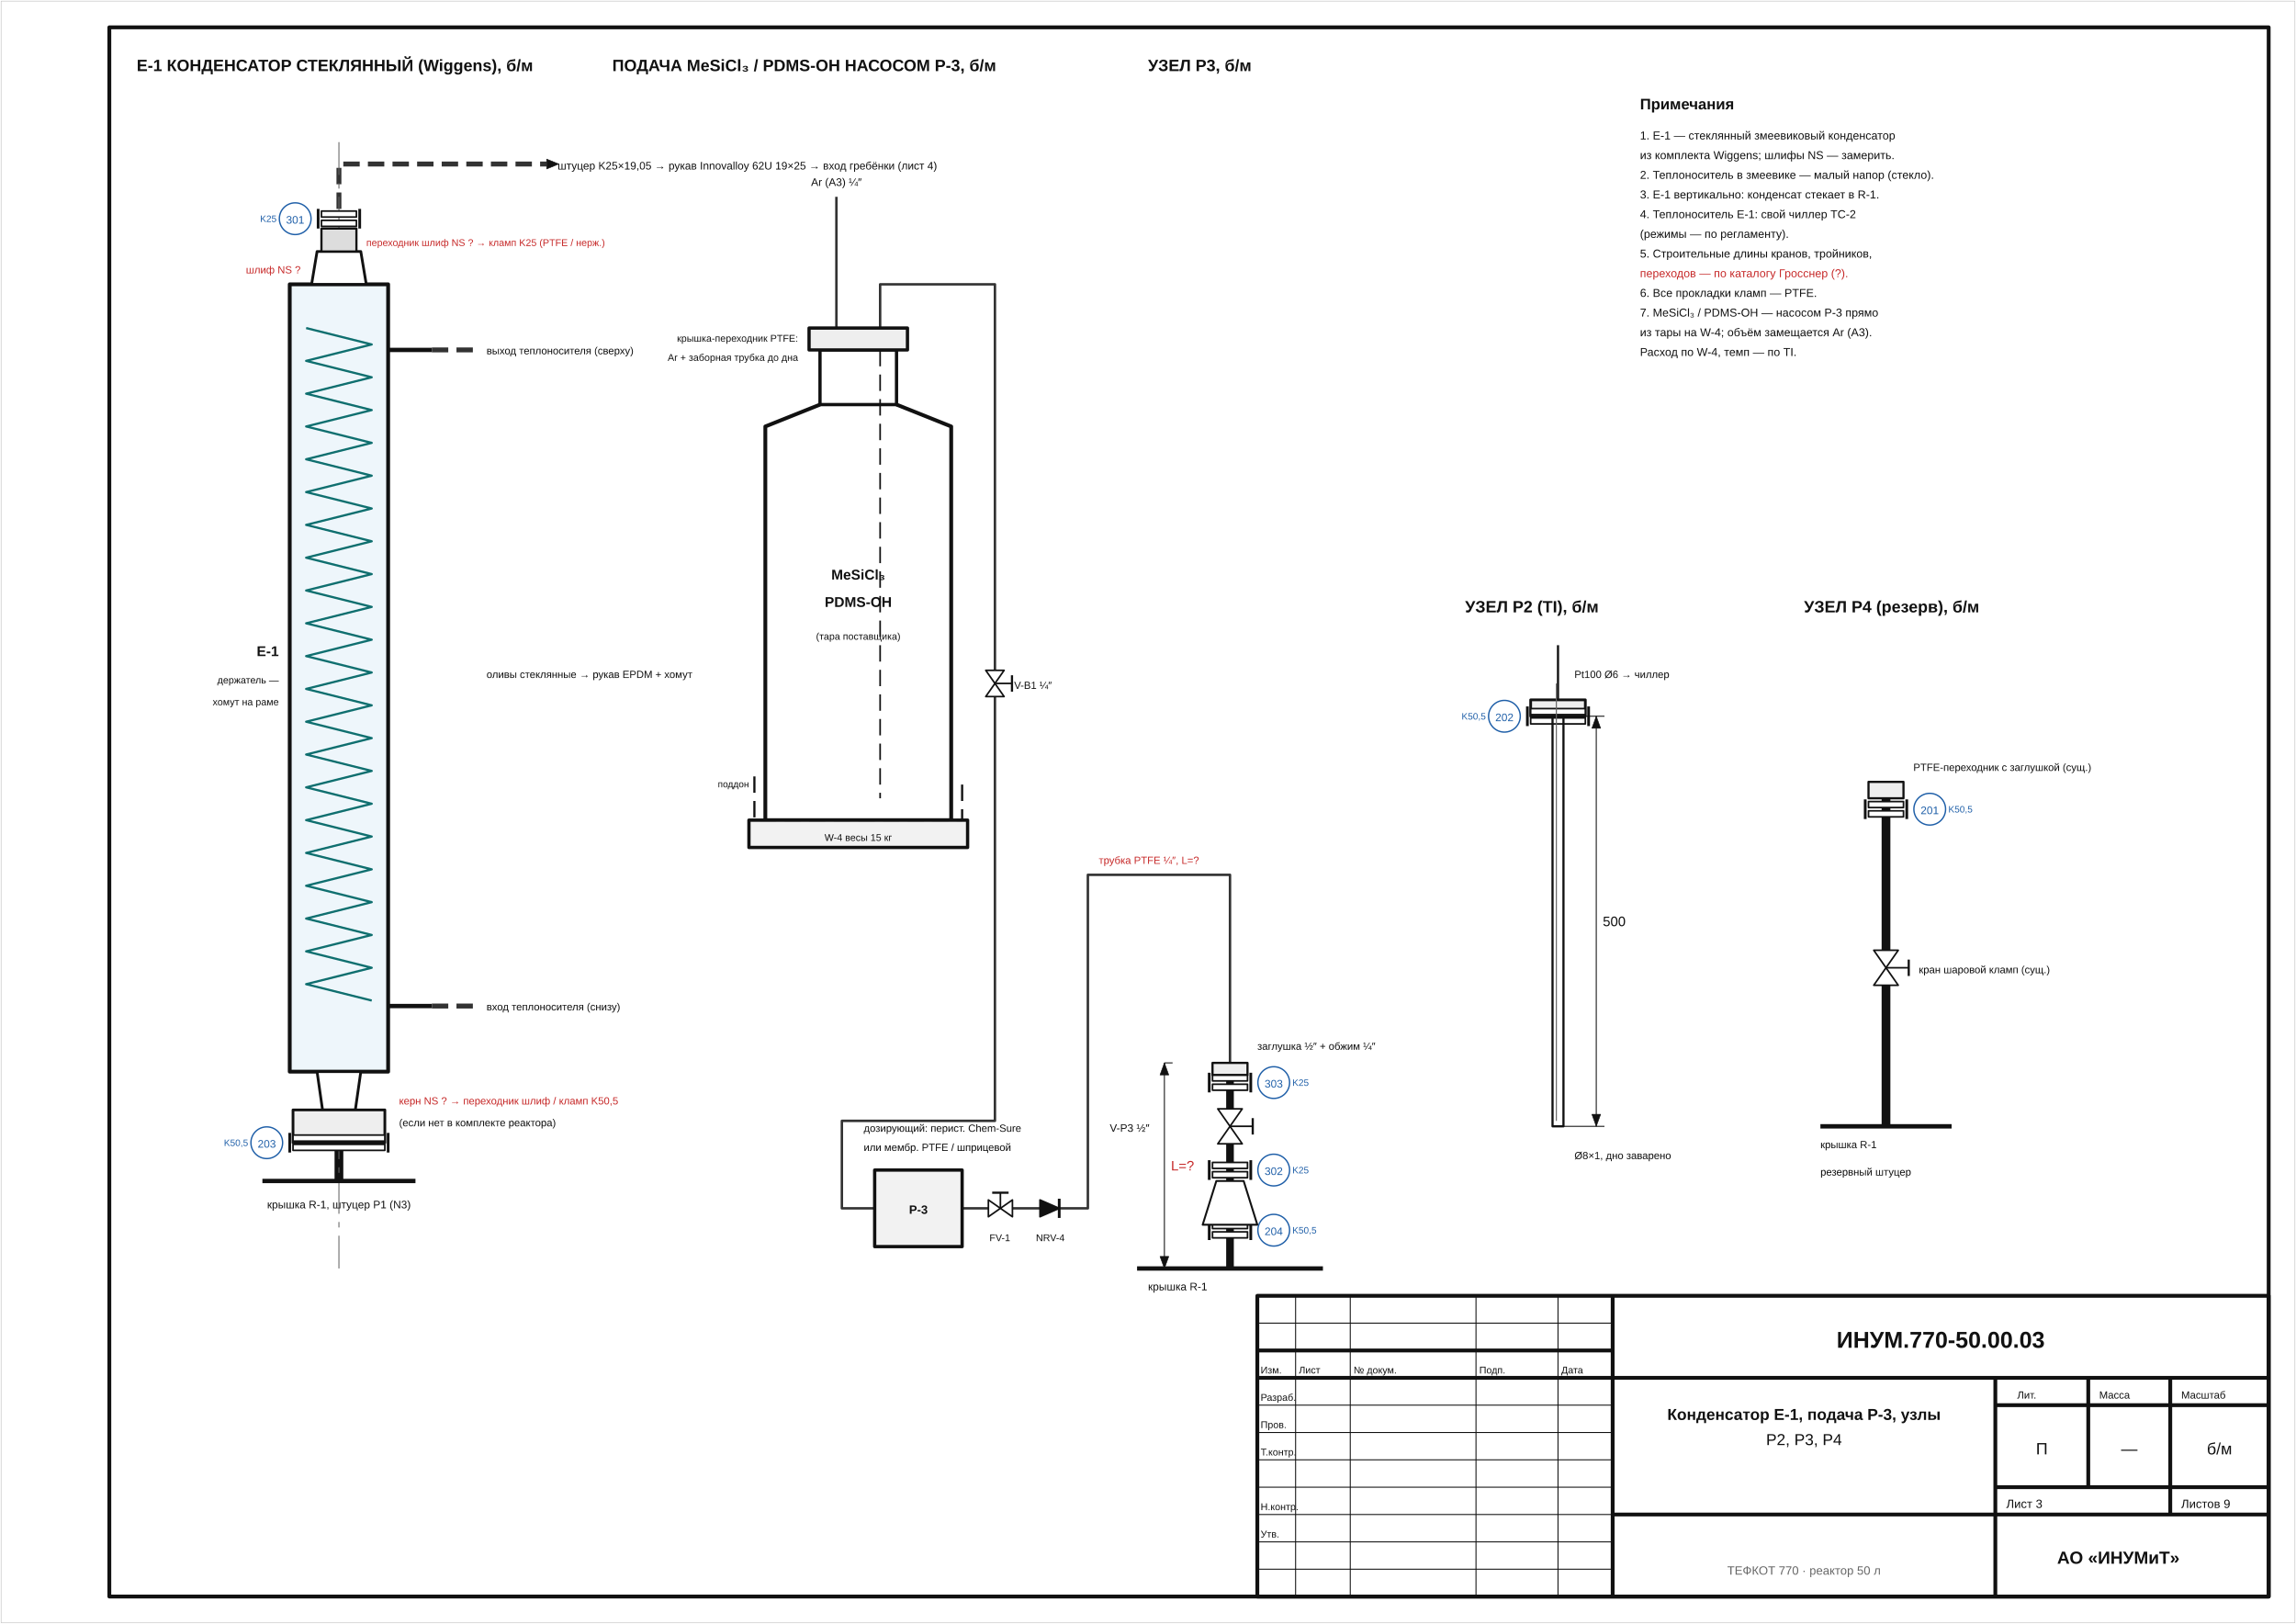
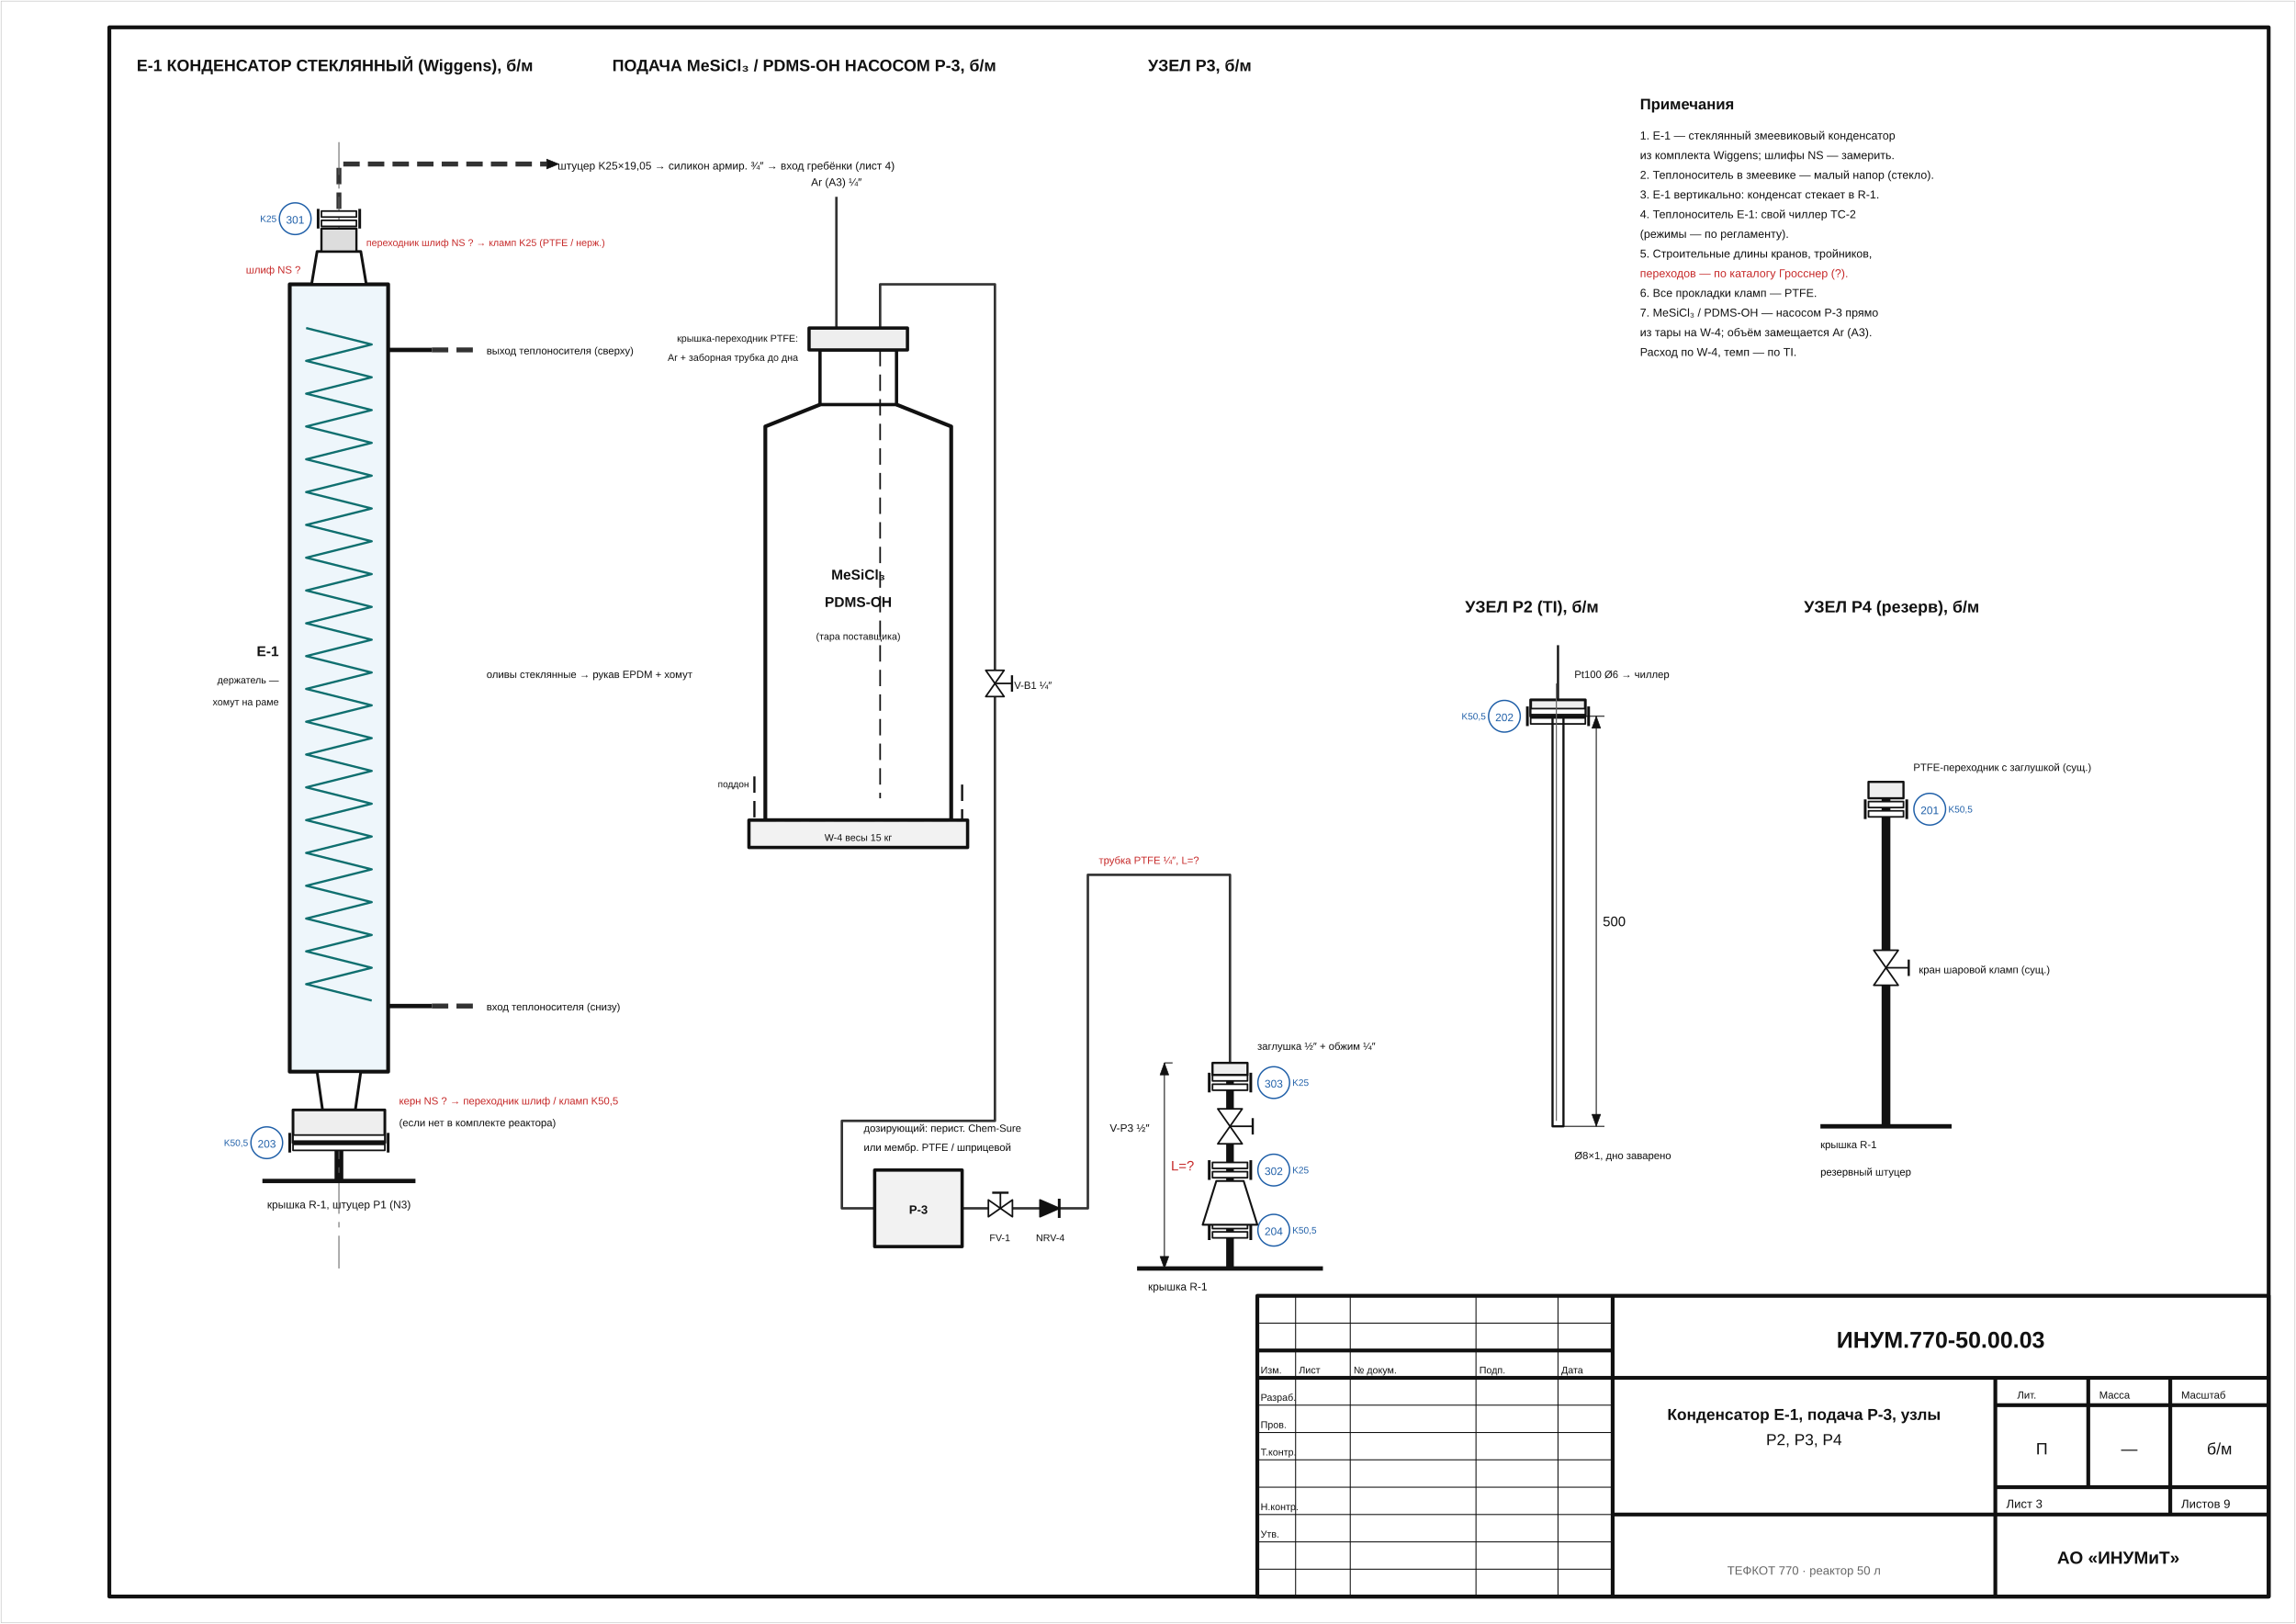
<svg xmlns="http://www.w3.org/2000/svg" viewBox="0 0 420.0 297.0" width="420.0mm" height="297.0mm" font-family="Arial, 'Liberation Sans', sans-serif">
  <rect width="100%" height="100%" fill="#fff" />
  <path d="M230.00,247.00 L295.00,247.00" fill="none" stroke="#111111" stroke-width="0.7" stroke-linejoin="round" />
  <path d="M230.00,252.00 L295.00,252.00" fill="none" stroke="#111111" stroke-width="0.7" stroke-linejoin="round" />
  <path d="M295.00,237.00 L295.00,292.00" fill="none" stroke="#111111" stroke-width="0.7" stroke-linejoin="round" />
  <path d="M295.00,252.00 L415.00,252.00" fill="none" stroke="#111111" stroke-width="0.7" stroke-linejoin="round" />
  <path d="M365.00,252.00 L365.00,292.00" fill="none" stroke="#111111" stroke-width="0.7" stroke-linejoin="round" />
  <path d="M295.00,277.00 L415.00,277.00" fill="none" stroke="#111111" stroke-width="0.7" stroke-linejoin="round" />
  <path d="M365.00,257.00 L415.00,257.00" fill="none" stroke="#111111" stroke-width="0.7" stroke-linejoin="round" />
  <path d="M365.00,272.00 L415.00,272.00" fill="none" stroke="#111111" stroke-width="0.7" stroke-linejoin="round" />
  <path d="M382.00,252.00 L382.00,272.00" fill="none" stroke="#111111" stroke-width="0.7" stroke-linejoin="round" />
  <path d="M397.00,252.00 L397.00,272.00" fill="none" stroke="#111111" stroke-width="0.7" stroke-linejoin="round" />
  <path d="M397.00,272.00 L397.00,277.00" fill="none" stroke="#111111" stroke-width="0.7" stroke-linejoin="round" />
  <path d="M71.00,184.00 L79.00,184.00" fill="none" stroke="#111111" stroke-width="0.8" stroke-linejoin="round" />
  <path d="M79.00,184.00 L87.00,184.00" fill="none" stroke="#333333" stroke-width="0.9" stroke-dasharray="3 1.5" stroke-linejoin="round" />
  <path d="M71.00,64.00 L79.00,64.00" fill="none" stroke="#111111" stroke-width="0.8" stroke-linejoin="round" />
  <path d="M79.00,64.00 L87.00,64.00" fill="none" stroke="#333333" stroke-width="0.9" stroke-dasharray="3 1.5" stroke-linejoin="round" />
  <path d="M62.00,38.20 L62.00,30.00 L100.00,30.00" fill="none" stroke="#333333" stroke-width="0.9" stroke-dasharray="3 1.5" stroke-linejoin="round" />
  <path d="M62.00,209.00 L62.00,216.00" fill="none" stroke="#111111" stroke-width="1.6" stroke-linejoin="round" />
  <path d="M150.00,74.00 L140.00,78.00 L140.00,150.00 L174.00,150.00 L174.00,78.00 L164.00,74.00" fill="none" stroke="#111111" stroke-width="0.7" stroke-linejoin="round" />
  <path d="M153.00,60.00 L153.00,36.00" fill="none" stroke="#333333" stroke-width="0.45" stroke-linejoin="round" />
  <path d="M161.00,60.00 L161.00,52.00 L182.00,52.00 L182.00,122.60" fill="none" stroke="#333333" stroke-width="0.45" stroke-linejoin="round" />
  <path d="M182.00,127.40 L182.00,205.00 L154.00,205.00 L154.00,221.00 L160.00,221.00" fill="none" stroke="#333333" stroke-width="0.45" stroke-linejoin="round" />
  <path d="M176.00,221.00 L180.80,221.00" fill="none" stroke="#333333" stroke-width="0.45" stroke-linejoin="round" />
  <path d="M185.20,221.00 L190.24,221.00" fill="none" stroke="#333333" stroke-width="0.45" stroke-linejoin="round" />
  <path d="M193.76,221.00 L199.00,221.00 L199.00,160.00 L225.00,160.00 L225.00,194.40" fill="none" stroke="#333333" stroke-width="0.45" stroke-linejoin="round" />
  <path d="M225.00,232.00 L225.00,209.20" fill="none" stroke="#111111" stroke-width="1.4" stroke-linejoin="round" />
  <path d="M225.00,202.80 L225.00,196.00" fill="none" stroke="#111111" stroke-width="1.4" stroke-linejoin="round" />
  <path d="M345.00,206.00 L345.00,180.20" fill="none" stroke="#111111" stroke-width="1.6" stroke-linejoin="round" />
  <path d="M345.00,173.80 L345.00,146.00" fill="none" stroke="#111111" stroke-width="1.6" stroke-linejoin="round" />
  <path d="M0.20,0.20 L419.80,0.20 L419.80,296.80 L0.20,296.80 Z" fill="none" stroke="#bbbbbb" stroke-width="0.1" stroke-linejoin="round" />
  <path d="M20.00,5.00 L415.00,5.00 L415.00,292.00 L20.00,292.00 Z" fill="none" stroke="#111111" stroke-width="0.7" stroke-linejoin="round" />
  <path d="M230.00,237.00 L415.00,237.00 L415.00,292.00 L230.00,292.00 Z" fill="none" stroke="#111111" stroke-width="0.7" stroke-linejoin="round" />
  <path d="M230.00,242.00 L295.00,242.00" fill="none" stroke="#111111" stroke-width="0.18" stroke-linejoin="round" />
  <path d="M230.00,257.00 L295.00,257.00" fill="none" stroke="#111111" stroke-width="0.18" stroke-linejoin="round" />
  <path d="M230.00,262.00 L295.00,262.00" fill="none" stroke="#111111" stroke-width="0.18" stroke-linejoin="round" />
  <path d="M230.00,267.00 L295.00,267.00" fill="none" stroke="#111111" stroke-width="0.18" stroke-linejoin="round" />
  <path d="M230.00,272.00 L295.00,272.00" fill="none" stroke="#111111" stroke-width="0.18" stroke-linejoin="round" />
  <path d="M230.00,277.00 L295.00,277.00" fill="none" stroke="#111111" stroke-width="0.18" stroke-linejoin="round" />
  <path d="M230.00,282.00 L295.00,282.00" fill="none" stroke="#111111" stroke-width="0.18" stroke-linejoin="round" />
  <path d="M230.00,287.00 L295.00,287.00" fill="none" stroke="#111111" stroke-width="0.18" stroke-linejoin="round" />
  <path d="M237.00,237.00 L237.00,292.00" fill="none" stroke="#111111" stroke-width="0.18" stroke-linejoin="round" />
  <path d="M247.00,237.00 L247.00,292.00" fill="none" stroke="#111111" stroke-width="0.18" stroke-linejoin="round" />
  <path d="M270.00,237.00 L270.00,292.00" fill="none" stroke="#111111" stroke-width="0.18" stroke-linejoin="round" />
  <path d="M285.00,237.00 L285.00,292.00" fill="none" stroke="#111111" stroke-width="0.18" stroke-linejoin="round" />
  <text x="230.60" y="251.20" font-size="1.8" text-anchor="start" fill="#111111">Изм.</text>
  <text x="237.60" y="251.20" font-size="1.8" text-anchor="start" fill="#111111">Лист</text>
  <text x="247.60" y="251.20" font-size="1.8" text-anchor="start" fill="#111111">№ докум.</text>
  <text x="270.60" y="251.20" font-size="1.8" text-anchor="start" fill="#111111">Подп.</text>
  <text x="285.60" y="251.20" font-size="1.8" text-anchor="start" fill="#111111">Дата</text>
  <text x="230.60" y="256.20" font-size="1.8" text-anchor="start" fill="#111111">Разраб.</text>
  <text x="230.60" y="261.20" font-size="1.8" text-anchor="start" fill="#111111">Пров.</text>
  <text x="230.60" y="266.20" font-size="1.8" text-anchor="start" fill="#111111">Т.контр.</text>
  <text x="230.60" y="276.20" font-size="1.8" text-anchor="start" fill="#111111">Н.контр.</text>
  <text x="230.60" y="281.20" font-size="1.8" text-anchor="start" fill="#111111">Утв.</text>
  <text x="355.00" y="246.50" font-size="4.2" text-anchor="middle" fill="#111111" font-weight="bold">ИНУМ.770-50.00.03</text>
  <text x="330.00" y="259.70" font-size="2.9" text-anchor="middle" fill="#111111" font-weight="bold">Конденсатор E-1, подача P-3, узлы</text>
  <text x="330.00" y="264.30" font-size="2.9" text-anchor="middle" fill="#111111">P2, P3, P4</text>
  <text x="369.00" y="255.80" font-size="1.9" text-anchor="start" fill="#111111">Лит.</text>
  <text x="384.00" y="255.80" font-size="1.9" text-anchor="start" fill="#111111">Масса</text>
  <text x="399.00" y="255.80" font-size="1.9" text-anchor="start" fill="#111111">Масштаб</text>
  <text x="373.50" y="266.00" font-size="3" text-anchor="middle" fill="#111111">П</text>
  <text x="389.50" y="266.00" font-size="3" text-anchor="middle" fill="#111111">—</text>
  <text x="406.00" y="266.00" font-size="3" text-anchor="middle" fill="#111111">б/м</text>
  <text x="367.00" y="275.80" font-size="2.2" text-anchor="start" fill="#111111">Лист 3</text>
  <text x="399.00" y="275.80" font-size="2.2" text-anchor="start" fill="#111111">Листов 9</text>
  <text x="387.50" y="286.00" font-size="3.2" text-anchor="middle" fill="#111111" font-weight="bold">АО «ИНУМиТ»</text>
  <text x="330.00" y="288.00" font-size="2.2" text-anchor="middle" fill="#666666">ТЕФКОТ 770 · реактор 50 л</text>
  <text x="25.00" y="13.00" font-size="3.0" text-anchor="start" fill="#111111" font-weight="bold">E-1 КОНДЕНСАТОР СТЕКЛЯННЫЙ (Wiggens), б/м</text>
  <path d="M62.00,26.00 L62.00,232.00" fill="none" stroke="#666666" stroke-width="0.18" stroke-dasharray="6 1.5 1 1.5" stroke-linejoin="round" />
  <path d="M53.00,52.00 L71.00,52.00 L71.00,196.00 L53.00,196.00 Z" fill="#eef6fb" stroke="#111111" stroke-width="0.7" stroke-linejoin="round" />
  <path d="M56.00,60.00 L68.00,63.00 L56.00,66.00 L68.00,69.00 L56.00,72.00 L68.00,75.00 L56.00,78.00 L68.00,81.00 L56.00,84.00 L68.00,87.00 L56.00,90.00 L68.00,93.00 L56.00,96.00 L68.00,99.00 L56.00,102.00 L68.00,105.00 L56.00,108.00 L68.00,111.00 L56.00,114.00 L68.00,117.00 L56.00,120.00 L68.00,123.00 L56.00,126.00 L68.00,129.00 L56.00,132.00 L68.00,135.00 L56.00,138.00 L68.00,141.00 L56.00,144.00 L68.00,147.00 L56.00,150.00 L68.00,153.00 L56.00,156.00 L68.00,159.00 L56.00,162.00 L68.00,165.00 L56.00,168.00 L68.00,171.00 L56.00,174.00 L68.00,177.00 L56.00,180.00 L68.00,183.00" fill="none" stroke="#0f6f6f" stroke-width="0.4" stroke-linejoin="round" />
  <text x="89.00" y="184.80" font-size="1.9" text-anchor="start" fill="#111111">вход теплоносителя (снизу)</text>
  <text x="89.00" y="64.80" font-size="1.9" text-anchor="start" fill="#111111">выход теплоносителя (сверху)</text>
  <text x="89.00" y="124.00" font-size="1.9" text-anchor="start" fill="#111111">оливы стеклянные → рукав EPDM + хомут</text>
  <path d="M57.00,52.00 L67.00,52.00 L66.00,46.00 L58.00,46.00 Z" fill="#ffffff" stroke="#111111" stroke-width="0.5" stroke-linejoin="round" />
  <text x="55.00" y="50.00" font-size="1.9" text-anchor="end" fill="#c62828">шлиф NS ?</text>
  <path d="M58.80,46.00 L65.20,46.00 L65.20,41.80 L58.80,41.80 Z" fill="#dddddd" stroke="#111111" stroke-width="0.4" stroke-linejoin="round" />
  <path d="M58.80,38.60 L65.20,38.60 L65.20,39.70 L58.80,39.70 Z" fill="#ffffff" stroke="#111111" stroke-width="0.3" stroke-linejoin="round" />
  <path d="M58.80,40.30 L65.20,40.30 L65.20,41.40 L58.80,41.40 Z" fill="#ffffff" stroke="#111111" stroke-width="0.3" stroke-linejoin="round" />
  <path d="M58.20,38.20 L58.20,41.80" fill="none" stroke="#111111" stroke-width="0.5" stroke-linejoin="round" />
  <path d="M65.80,38.20 L65.80,41.80" fill="none" stroke="#111111" stroke-width="0.5" stroke-linejoin="round" />
  <circle cx="54.00" cy="40.00" r="2.90" fill="#ffffff" stroke="#1f5fa8" stroke-width="0.25" />
  <text x="54.00" y="40.90" font-size="2.0" text-anchor="middle" fill="#1f5fa8">301</text>
  <path d="M102.20,30.00 L100.00,30.90 L100.00,29.10 Z" fill="#111111" stroke="#111111" stroke-width="0.1" stroke-linejoin="round" />
-   <text x="102.00" y="31.00" font-size="2.0" text-anchor="start" fill="#111111">штуцер K25×19,05 → рукав Innovalloy 62U 19×25 → вход гребёнки (лист 4)</text>
+   <text x="102.00" y="31.00" font-size="2.0" text-anchor="start" fill="#111111">штуцер K25×19,05 → силикон армир. ¾″ → вход гребёнки (лист 4)</text>
  <text x="67.00" y="45.00" font-size="1.8" text-anchor="start" fill="#c62828">переходник шлиф NS ? → кламп K25 (PTFE / нерж.)</text>
  <path d="M58.00,196.00 L66.00,196.00 L65.00,203.00 L59.00,203.00 Z" fill="#ffffff" stroke="#111111" stroke-width="0.5" stroke-linejoin="round" />
  <path d="M53.60,203.00 L70.40,203.00 L70.40,209.00 L53.60,209.00 Z" fill="#eeeeee" stroke="#111111" stroke-width="0.5" stroke-linejoin="round" />
  <text x="73.00" y="202.00" font-size="1.9" text-anchor="start" fill="#c62828">керн NS ? → переходник шлиф / кламп K50,5</text>
  <text x="73.00" y="206.00" font-size="1.9" text-anchor="start" fill="#111111">(если нет в комплекте реактора)</text>
  <path d="M53.60,207.60 L70.40,207.60 L70.40,208.70 L53.60,208.70 Z" fill="#ffffff" stroke="#111111" stroke-width="0.3" stroke-linejoin="round" />
  <path d="M53.60,209.30 L70.40,209.30 L70.40,210.40 L53.60,210.40 Z" fill="#ffffff" stroke="#111111" stroke-width="0.3" stroke-linejoin="round" />
  <path d="M53.00,207.20 L53.00,210.80" fill="none" stroke="#111111" stroke-width="0.5" stroke-linejoin="round" />
  <path d="M71.00,207.20 L71.00,210.80" fill="none" stroke="#111111" stroke-width="0.5" stroke-linejoin="round" />
  <circle cx="48.80" cy="209.00" r="2.90" fill="#ffffff" stroke="#1f5fa8" stroke-width="0.25" />
  <text x="48.80" y="209.90" font-size="2.0" text-anchor="middle" fill="#1f5fa8">203</text>
  <path d="M48.00,216.00 L76.00,216.00" fill="none" stroke="#111111" stroke-width="0.8" stroke-linejoin="round" />
  <text x="62.00" y="221.00" font-size="2.0" text-anchor="middle" fill="#111111">крышка R-1, штуцер P1 (N3)</text>
  <text x="51.00" y="120.00" font-size="2.6" text-anchor="end" fill="#111111" font-weight="bold">E-1</text>
  <text x="51.00" y="125.00" font-size="1.8" text-anchor="end" fill="#111111">держатель —</text>
  <text x="51.00" y="129.00" font-size="1.8" text-anchor="end" fill="#111111">хомут на раме</text>
  <text x="112.00" y="13.00" font-size="3.0" text-anchor="start" fill="#111111" font-weight="bold">ПОДАЧА MeSiCl₃ / PDMS-OH НАСОСОМ P-3, б/м</text>
  <path d="M150.00,64.00 L164.00,64.00 L164.00,74.00 L150.00,74.00 Z" fill="none" stroke="#111111" stroke-width="0.6" stroke-linejoin="round" />
  <path d="M148.00,60.00 L166.00,60.00 L166.00,64.00 L148.00,64.00 Z" fill="#eeeeee" stroke="#111111" stroke-width="0.6" stroke-linejoin="round" />
  <text x="157.00" y="106.00" font-size="2.6" text-anchor="middle" fill="#111111" font-weight="bold">MeSiCl₃</text>
  <text x="157.00" y="111.00" font-size="2.6" text-anchor="middle" fill="#111111" font-weight="bold">PDMS-OH</text>
  <text x="157.00" y="117.00" font-size="1.8" text-anchor="middle" fill="#111111">(тара поставщика)</text>
  <path d="M161.00,64.00 L161.00,146.00" fill="none" stroke="#111111" stroke-width="0.3" stroke-dasharray="3 1.5" stroke-linejoin="round" />
  <path d="M137.00,150.00 L177.00,150.00 L177.00,155.00 L137.00,155.00 Z" fill="#f2f2f2" stroke="#111111" stroke-width="0.6" stroke-linejoin="round" />
  <text x="157.00" y="153.80" font-size="1.8" text-anchor="middle" fill="#111111">W-4 весы 15 кг</text>
  <path d="M138.00,142.00 L138.00,150.00 L176.00,150.00 L176.00,142.00" fill="none" stroke="#111111" stroke-width="0.4" stroke-dasharray="3 1.5" stroke-linejoin="round" />
  <text x="137.00" y="144.00" font-size="1.7" text-anchor="end" fill="#111111">поддон</text>
  <text x="153.00" y="34.00" font-size="2.0" text-anchor="middle" fill="#111111">Ar (A3) ¼″</text>
  <text x="146.00" y="62.50" font-size="1.8" text-anchor="end" fill="#111111">крышка-переходник PTFE:</text>
  <text x="146.00" y="66.00" font-size="1.8" text-anchor="end" fill="#111111">Ar + заборная трубка до дна</text>
  <path d="M180.32,122.60 L183.68,127.40 L180.32,127.40 L183.68,122.60 Z" fill="#ffffff" stroke="#111111" stroke-width="0.3" stroke-linejoin="round" />
  <path d="M182.00,125.00 L185.12,125.00" fill="none" stroke="#111111" stroke-width="0.3" stroke-linejoin="round" />
  <path d="M185.12,123.50 L185.12,126.50" fill="none" stroke="#111111" stroke-width="0.4" stroke-linejoin="round" />
  <text x="185.50" y="126.00" font-size="1.9" text-anchor="start" fill="#111111">V-B1 ¼″</text>
  <path d="M160.00,214.00 L176.00,214.00 L176.00,228.00 L160.00,228.00 Z" fill="#f2f2f2" stroke="#111111" stroke-width="0.6" stroke-linejoin="round" />
  <text x="168.00" y="222.00" font-size="2.2" text-anchor="middle" fill="#111111" font-weight="bold">P-3</text>
  <text x="158.00" y="207.00" font-size="1.9" text-anchor="start" fill="#111111">дозирующий: перист. Chem-Sure</text>
  <text x="158.00" y="210.50" font-size="1.9" text-anchor="start" fill="#111111">или мембр. PTFE / шприцевой</text>
  <path d="M180.80,219.46 L185.20,222.54 L185.20,219.46 L180.80,222.54 Z" fill="#ffffff" stroke="#111111" stroke-width="0.3" stroke-linejoin="round" />
  <path d="M183.00,221.00 L183.00,218.14" fill="none" stroke="#111111" stroke-width="0.3" stroke-linejoin="round" />
  <path d="M181.50,218.14 L184.50,218.14" fill="none" stroke="#111111" stroke-width="0.4" stroke-linejoin="round" />
  <text x="181.00" y="227.00" font-size="1.8" text-anchor="start" fill="#111111">FV-1</text>
  <path d="M193.76,221.00 L190.24,222.54 L190.24,219.46 Z" fill="#111111" stroke="#111111" stroke-width="0.3" stroke-linejoin="round" />
  <path d="M193.76,222.76 L193.76,219.24" fill="none" stroke="#111111" stroke-width="0.5" stroke-linejoin="round" />
  <text x="189.50" y="227.00" font-size="1.8" text-anchor="start" fill="#111111">NRV-4</text>
  <text x="201.00" y="158.00" font-size="1.9" text-anchor="start" fill="#c62828">трубка PTFE ¼″, L=?</text>
  <text x="210.00" y="13.00" font-size="3.0" text-anchor="start" fill="#111111" font-weight="bold">УЗЕЛ P3, б/м</text>
  <path d="M208.00,232.00 L242.00,232.00" fill="none" stroke="#111111" stroke-width="0.8" stroke-linejoin="round" />
  <text x="210.00" y="236.00" font-size="2.0" text-anchor="start" fill="#111111">крышка R-1</text>
  <path d="M221.80,223.60 L228.20,223.60 L228.20,224.70 L221.80,224.70 Z" fill="#ffffff" stroke="#111111" stroke-width="0.3" stroke-linejoin="round" />
  <path d="M221.80,225.30 L228.20,225.30 L228.20,226.40 L221.80,226.40 Z" fill="#ffffff" stroke="#111111" stroke-width="0.3" stroke-linejoin="round" />
  <path d="M221.20,223.20 L221.20,226.80" fill="none" stroke="#111111" stroke-width="0.5" stroke-linejoin="round" />
  <path d="M228.80,223.20 L228.80,226.80" fill="none" stroke="#111111" stroke-width="0.5" stroke-linejoin="round" />
  <circle cx="233.00" cy="225.00" r="2.90" fill="#ffffff" stroke="#1f5fa8" stroke-width="0.25" />
  <text x="233.00" y="225.90" font-size="2.0" text-anchor="middle" fill="#1f5fa8">204</text>
  <path d="M222.50,216.00 L227.50,216.00 L230.00,224.00 L220.00,224.00 Z" fill="#ffffff" stroke="#111111" stroke-width="0.35" stroke-linejoin="round" />
  <path d="M221.80,212.60 L228.20,212.60 L228.20,213.70 L221.80,213.70 Z" fill="#ffffff" stroke="#111111" stroke-width="0.3" stroke-linejoin="round" />
  <path d="M221.80,214.30 L228.20,214.30 L228.20,215.40 L221.80,215.40 Z" fill="#ffffff" stroke="#111111" stroke-width="0.3" stroke-linejoin="round" />
  <path d="M221.20,212.20 L221.20,215.80" fill="none" stroke="#111111" stroke-width="0.5" stroke-linejoin="round" />
  <path d="M228.80,212.20 L228.80,215.80" fill="none" stroke="#111111" stroke-width="0.5" stroke-linejoin="round" />
  <circle cx="233.00" cy="214.00" r="2.90" fill="#ffffff" stroke="#1f5fa8" stroke-width="0.25" />
  <text x="233.00" y="214.90" font-size="2.0" text-anchor="middle" fill="#1f5fa8">302</text>
  <path d="M222.76,202.80 L227.24,209.20 L222.76,209.20 L227.24,202.80 Z" fill="#ffffff" stroke="#111111" stroke-width="0.3" stroke-linejoin="round" />
  <path d="M225.00,206.00 L229.16,206.00" fill="none" stroke="#111111" stroke-width="0.3" stroke-linejoin="round" />
  <path d="M229.16,204.50 L229.16,207.50" fill="none" stroke="#111111" stroke-width="0.4" stroke-linejoin="round" />
  <text x="203.00" y="207.00" font-size="2.0" text-anchor="start" fill="#111111">V-P3 ½″</text>
  <path d="M221.80,196.60 L228.20,196.60 L228.20,197.70 L221.80,197.70 Z" fill="#ffffff" stroke="#111111" stroke-width="0.3" stroke-linejoin="round" />
  <path d="M221.80,198.30 L228.20,198.30 L228.20,199.40 L221.80,199.40 Z" fill="#ffffff" stroke="#111111" stroke-width="0.3" stroke-linejoin="round" />
  <path d="M221.20,196.20 L221.20,199.80" fill="none" stroke="#111111" stroke-width="0.5" stroke-linejoin="round" />
  <path d="M228.80,196.20 L228.80,199.80" fill="none" stroke="#111111" stroke-width="0.5" stroke-linejoin="round" />
  <circle cx="233.00" cy="198.00" r="2.90" fill="#ffffff" stroke="#1f5fa8" stroke-width="0.25" />
  <text x="233.00" y="198.90" font-size="2.0" text-anchor="middle" fill="#1f5fa8">303</text>
  <path d="M221.80,194.40 L228.20,194.40 L228.20,196.60 L221.80,196.60 Z" fill="#eeeeee" stroke="#111111" stroke-width="0.4" stroke-linejoin="round" />
  <text x="230.00" y="192.00" font-size="1.9" text-anchor="start" fill="#111111">заглушка ½″ + обжим ¼″</text>
  <path d="M213.00,232.00 L214.50,232.00" fill="none" stroke="#111111" stroke-width="0.18" stroke-linejoin="round" />
  <path d="M213.00,194.40 L214.50,194.40" fill="none" stroke="#111111" stroke-width="0.18" stroke-linejoin="round" />
  <path d="M213.00,232.00 L213.00,194.40" fill="none" stroke="#111111" stroke-width="0.18" stroke-linejoin="round" />
  <path d="M213.00,232.00 L212.20,229.80 L213.80,229.80 Z" fill="#111111" stroke="#111111" stroke-width="0.1" stroke-linejoin="round" />
  <path d="M213.00,194.40 L213.80,196.60 L212.20,196.60 Z" fill="#111111" stroke="#111111" stroke-width="0.1" stroke-linejoin="round" />
  <text x="214.20" y="214.07" font-size="2.5" text-anchor="start" fill="#c62828">L=?</text>
  <text x="268.00" y="112.00" font-size="3.0" text-anchor="start" fill="#111111" font-weight="bold">УЗЕЛ P2 (TI), б/м</text>
  <path d="M280.00,128.00 L290.00,128.00 L290.00,131.00 L280.00,131.00 Z" fill="#eeeeee" stroke="#111111" stroke-width="0.5" stroke-linejoin="round" />
  <path d="M280.00,129.60 L290.00,129.60 L290.00,130.70 L280.00,130.70 Z" fill="#ffffff" stroke="#111111" stroke-width="0.3" stroke-linejoin="round" />
  <path d="M280.00,131.30 L290.00,131.30 L290.00,132.40 L280.00,132.40 Z" fill="#ffffff" stroke="#111111" stroke-width="0.3" stroke-linejoin="round" />
  <path d="M279.40,129.20 L279.40,132.80" fill="none" stroke="#111111" stroke-width="0.5" stroke-linejoin="round" />
  <path d="M290.60,129.20 L290.60,132.80" fill="none" stroke="#111111" stroke-width="0.5" stroke-linejoin="round" />
  <circle cx="275.20" cy="131.00" r="2.90" fill="#ffffff" stroke="#1f5fa8" stroke-width="0.25" />
  <text x="275.20" y="131.90" font-size="2.0" text-anchor="middle" fill="#1f5fa8">202</text>
  <path d="M284.00,131.00 L286.00,131.00 L286.00,206.00 L284.00,206.00 Z" fill="none" stroke="#111111" stroke-width="0.4" stroke-linejoin="round" />
  <path d="M284.70,125.00 L284.70,205.00" fill="none" stroke="#666666" stroke-width="0.2" stroke-linejoin="round" />
  <path d="M285.00,128.00 L285.00,118.00" fill="none" stroke="#111111" stroke-width="0.4" stroke-linejoin="round" />
  <text x="288.00" y="124.00" font-size="1.9" text-anchor="start" fill="#111111">Pt100 Ø6 → чиллер</text>
  <path d="M286.00,131.00 L293.50,131.00" fill="none" stroke="#111111" stroke-width="0.18" stroke-linejoin="round" />
  <path d="M286.00,206.00 L293.50,206.00" fill="none" stroke="#111111" stroke-width="0.18" stroke-linejoin="round" />
  <path d="M292.00,131.00 L292.00,206.00" fill="none" stroke="#111111" stroke-width="0.18" stroke-linejoin="round" />
  <path d="M292.00,131.00 L292.80,133.20 L291.20,133.20 Z" fill="#111111" stroke="#111111" stroke-width="0.1" stroke-linejoin="round" />
  <path d="M292.00,206.00 L291.20,203.80 L292.80,203.80 Z" fill="#111111" stroke="#111111" stroke-width="0.1" stroke-linejoin="round" />
  <text x="293.20" y="169.38" font-size="2.5" text-anchor="start" fill="#111111">500</text>
  <text x="288.00" y="212.00" font-size="1.9" text-anchor="start" fill="#111111">Ø8×1, дно заварено</text>
  <text x="330.00" y="112.00" font-size="3.0" text-anchor="start" fill="#111111" font-weight="bold">УЗЕЛ P4 (резерв), б/м</text>
  <path d="M342.76,173.80 L347.24,180.20 L342.76,180.20 L347.24,173.80 Z" fill="#ffffff" stroke="#111111" stroke-width="0.3" stroke-linejoin="round" />
  <path d="M345.00,177.00 L349.16,177.00" fill="none" stroke="#111111" stroke-width="0.3" stroke-linejoin="round" />
  <path d="M349.16,175.50 L349.16,178.50" fill="none" stroke="#111111" stroke-width="0.4" stroke-linejoin="round" />
  <path d="M333.00,206.00 L357.00,206.00" fill="none" stroke="#111111" stroke-width="0.8" stroke-linejoin="round" />
  <text x="333.00" y="210.00" font-size="1.9" text-anchor="start" fill="#111111">крышка R-1</text>
  <text x="351.00" y="178.00" font-size="1.9" text-anchor="start" fill="#111111">кран шаровой кламп (сущ.)</text>
  <path d="M341.80,146.60 L348.20,146.60 L348.20,147.70 L341.80,147.70 Z" fill="#ffffff" stroke="#111111" stroke-width="0.3" stroke-linejoin="round" />
  <path d="M341.80,148.30 L348.20,148.30 L348.20,149.40 L341.80,149.40 Z" fill="#ffffff" stroke="#111111" stroke-width="0.3" stroke-linejoin="round" />
  <path d="M341.20,146.20 L341.20,149.80" fill="none" stroke="#111111" stroke-width="0.5" stroke-linejoin="round" />
  <path d="M348.80,146.20 L348.80,149.80" fill="none" stroke="#111111" stroke-width="0.5" stroke-linejoin="round" />
  <circle cx="353.00" cy="148.00" r="2.90" fill="#ffffff" stroke="#1f5fa8" stroke-width="0.25" />
  <text x="353.00" y="148.90" font-size="2.0" text-anchor="middle" fill="#1f5fa8">201</text>
  <path d="M341.80,143.00 L348.20,143.00 L348.20,146.00 L341.80,146.00 Z" fill="#eeeeee" stroke="#111111" stroke-width="0.4" stroke-linejoin="round" />
  <text x="350.00" y="141.00" font-size="1.9" text-anchor="start" fill="#111111">PTFE-переходник с заглушкой (сущ.)</text>
  <text x="333.00" y="215.00" font-size="1.9" text-anchor="start" fill="#111111">резервный штуцер</text>
  <text x="300.00" y="20.00" font-size="2.8" text-anchor="start" fill="#111111" font-weight="bold">Примечания</text>
  <text x="300.00" y="25.50" font-size="2.1" text-anchor="start" fill="#111111">1. E-1 — стеклянный змеевиковый конденсатор</text>
  <text x="300.00" y="29.10" font-size="2.1" text-anchor="start" fill="#111111">   из комплекта Wiggens; шлифы NS — замерить.</text>
  <text x="300.00" y="32.70" font-size="2.1" text-anchor="start" fill="#111111">2. Теплоноситель в змеевике — малый напор (стекло).</text>
  <text x="300.00" y="36.30" font-size="2.1" text-anchor="start" fill="#111111">3. E-1 вертикально: конденсат стекает в R-1.</text>
  <text x="300.00" y="39.90" font-size="2.1" text-anchor="start" fill="#111111">4. Теплоноситель E-1: свой чиллер TC-2</text>
  <text x="300.00" y="43.50" font-size="2.1" text-anchor="start" fill="#111111">   (режимы — по регламенту).</text>
  <text x="300.00" y="47.10" font-size="2.1" text-anchor="start" fill="#111111">5. Строительные длины кранов, тройников,</text>
  <text x="300.00" y="50.70" font-size="2.1" text-anchor="start" fill="#c62828">   переходов — по каталогу Гросснер (?).</text>
  <text x="300.00" y="54.30" font-size="2.1" text-anchor="start" fill="#111111">6. Все прокладки кламп — PTFE.</text>
  <text x="300.00" y="57.90" font-size="2.1" text-anchor="start" fill="#111111">7. MeSiCl₃ / PDMS-OH — насосом P-3 прямо</text>
  <text x="300.00" y="61.50" font-size="2.1" text-anchor="start" fill="#111111">   из тары на W-4; объём замещается Ar (A3).</text>
  <text x="300.00" y="65.10" font-size="2.1" text-anchor="start" fill="#111111">   Расход по W-4, темп — по TI.</text>
  <text x="50.60" y="40.60" font-size="1.7" text-anchor="end" fill="#1f5fa8">K25</text>
  <text x="45.40" y="209.60" font-size="1.7" text-anchor="end" fill="#1f5fa8">K50,5</text>
  <text x="236.40" y="225.60" font-size="1.7" text-anchor="start" fill="#1f5fa8">K50,5</text>
  <text x="236.40" y="214.60" font-size="1.7" text-anchor="start" fill="#1f5fa8">K25</text>
  <text x="236.40" y="198.60" font-size="1.7" text-anchor="start" fill="#1f5fa8">K25</text>
  <text x="271.80" y="131.60" font-size="1.7" text-anchor="end" fill="#1f5fa8">K50,5</text>
  <text x="356.40" y="148.60" font-size="1.7" text-anchor="start" fill="#1f5fa8">K50,5</text>
</svg>
